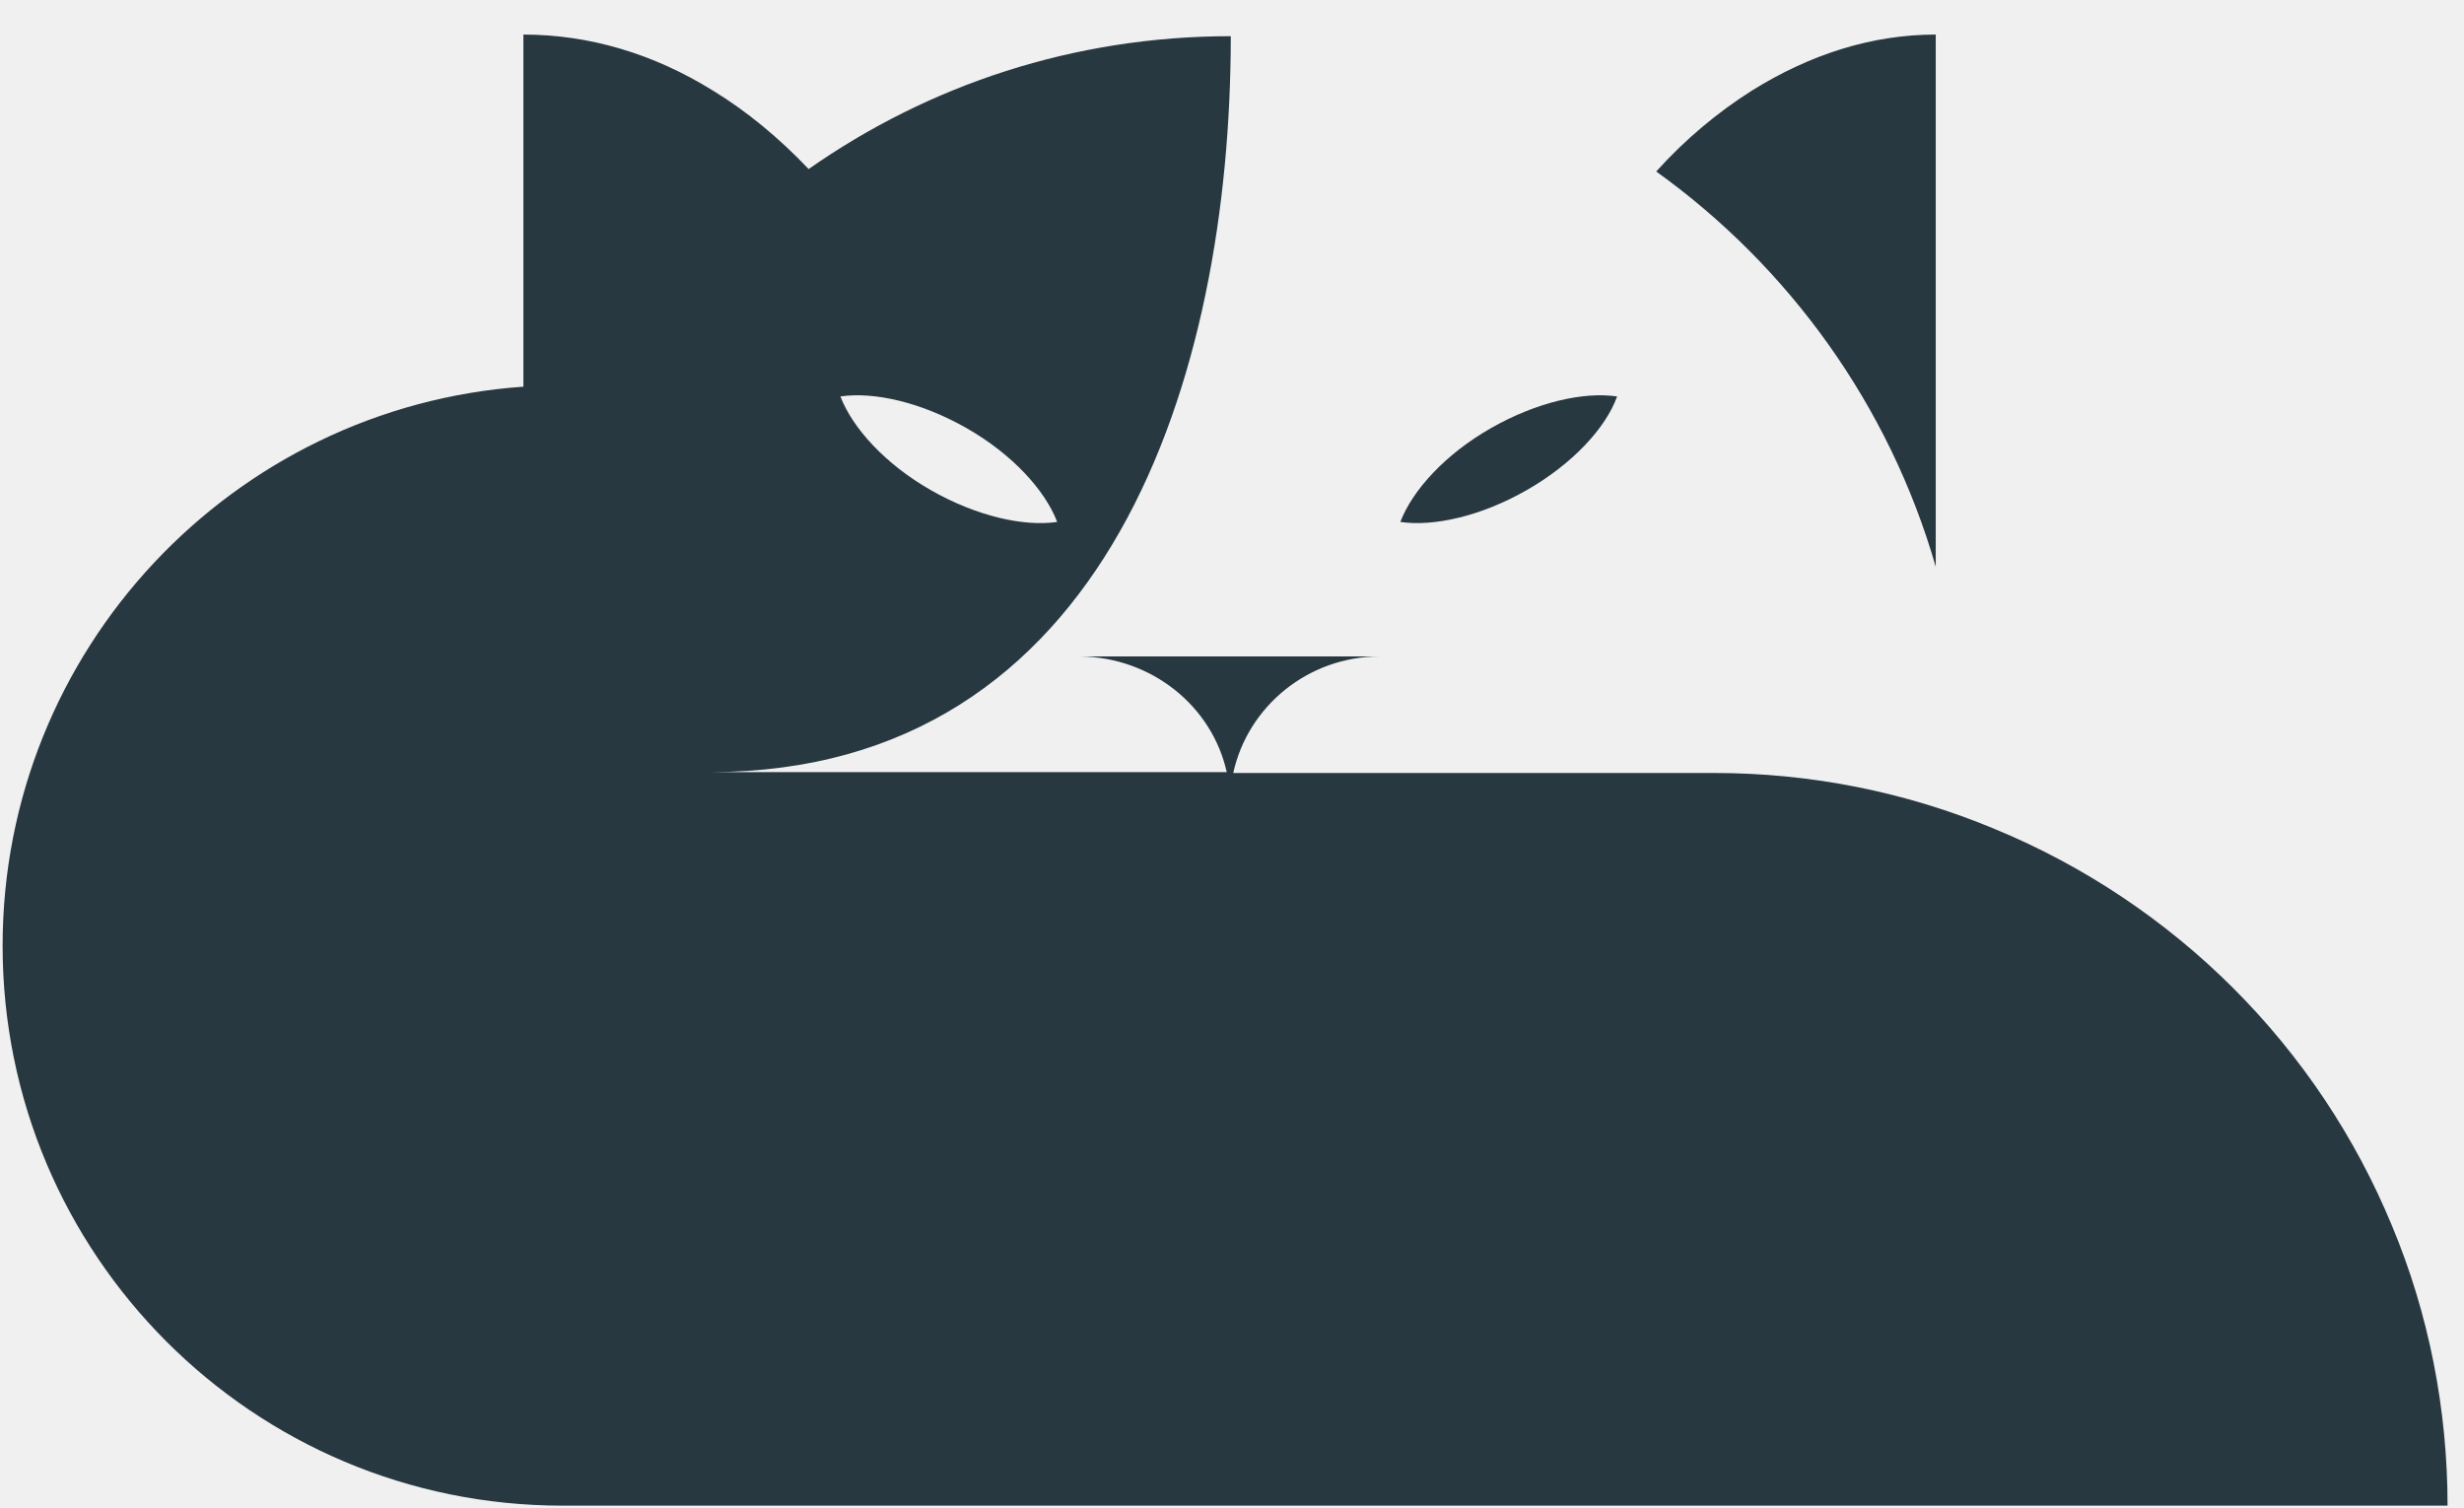
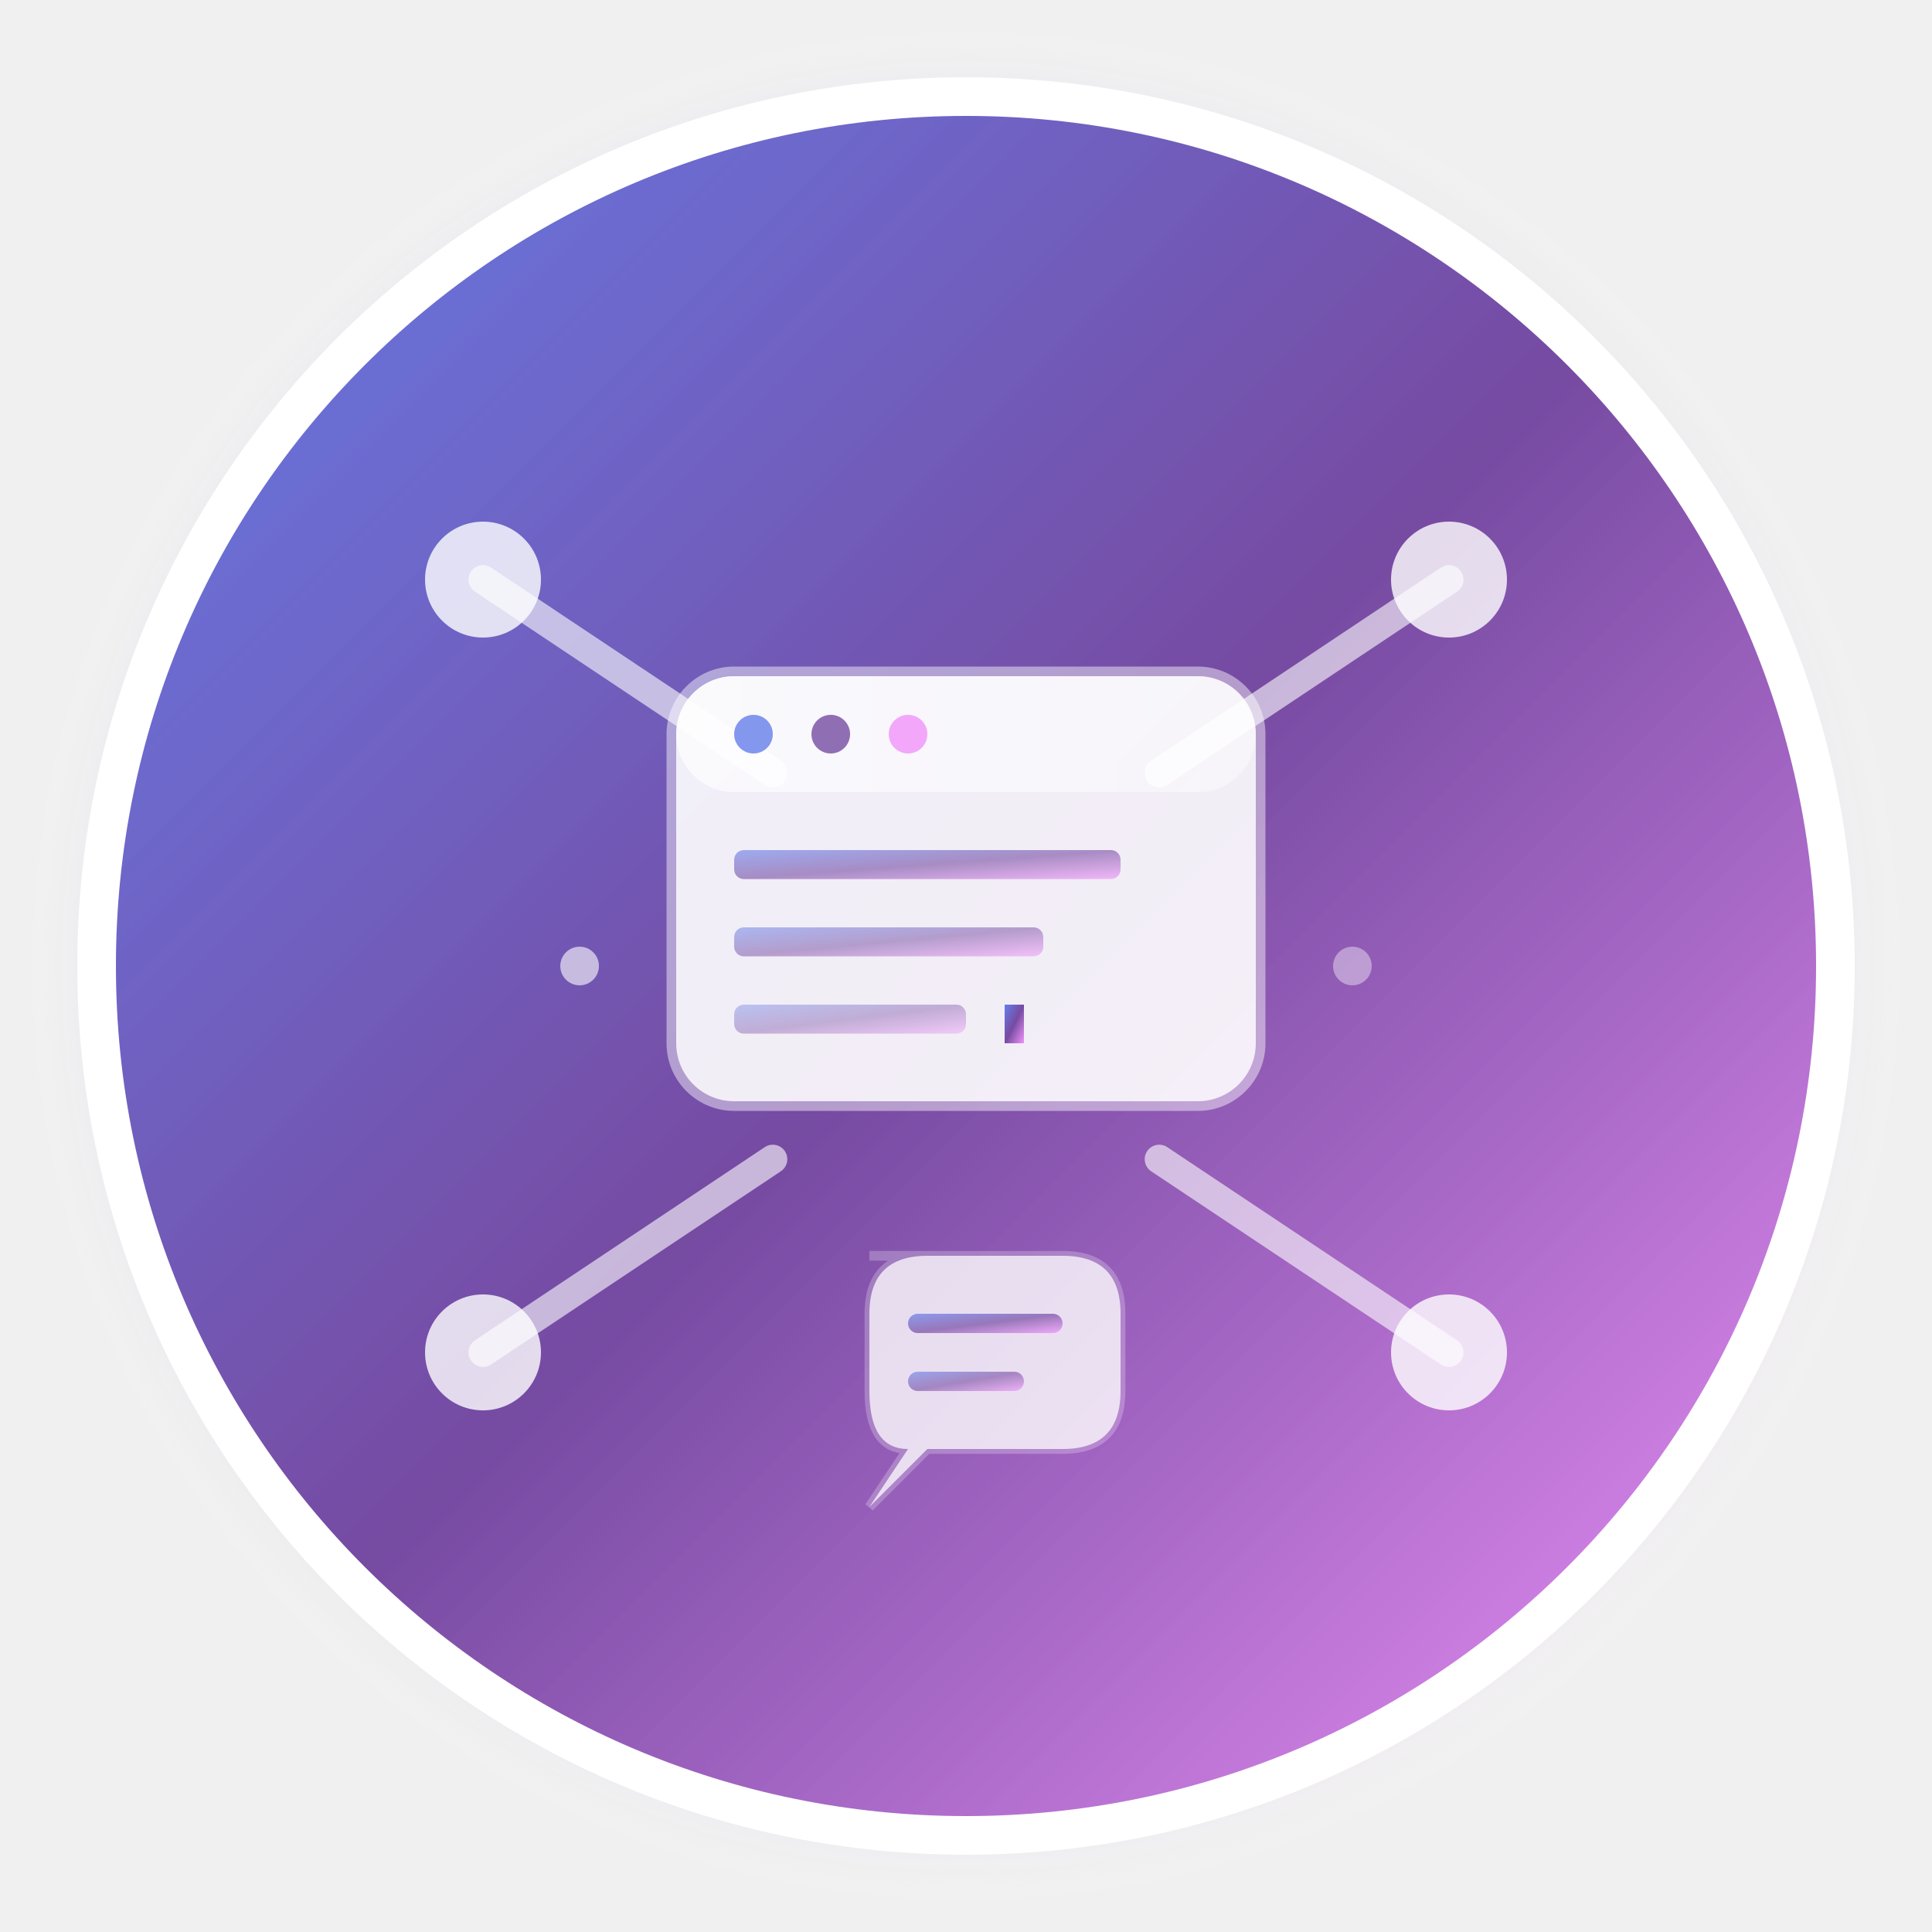
- <svg xmlns="http://www.w3.org/2000/svg" width="67" height="41" viewBox="0 0 67 41" fill="none">
-   <path d="M45.035 4.663C45.833 3.777 46.719 3.045 47.628 2.469C49.224 1.472 50.908 0.94 52.636 0.94V15.411C51.373 11.023 48.648 7.256 45.035 4.663ZM66.553 40.94H15.296C6.875 40.94 0.071 34.115 0.071 25.716C0.071 17.671 6.321 11.068 14.232 10.514V0.94C16.005 0.94 17.756 1.45 19.395 2.469C20.304 3.023 21.19 3.755 21.988 4.597C25.246 2.314 29.19 0.984 33.467 0.984C33.467 10.225 30.143 20.973 19.329 20.995H33.357C32.958 19.201 31.318 17.871 29.368 17.849H37.523C35.573 17.849 33.933 19.201 33.534 21.018H46.609C49.224 21.018 51.816 21.527 54.254 22.547C56.67 23.544 58.886 25.029 60.725 26.868C62.587 28.73 64.049 30.924 65.046 33.339C66.044 35.732 66.553 38.325 66.553 40.94ZM22.852 10.78C23.185 11.644 24.071 12.619 25.312 13.328C26.553 14.037 27.839 14.325 28.747 14.192C28.415 13.328 27.528 12.353 26.287 11.644C25.046 10.935 23.761 10.646 22.852 10.78ZM41.512 13.328C40.271 14.037 38.985 14.325 38.077 14.192C38.409 13.328 39.296 12.353 40.537 11.644C41.778 10.935 43.063 10.646 43.972 10.78C43.661 11.644 42.753 12.619 41.512 13.328Z" fill="#283841" />
+ <svg xmlns="http://www.w3.org/2000/svg" width="100" height="100" viewBox="0 0 100 100">
+   <defs>
+     <linearGradient id="mainGradient" x1="0%" y1="0%" x2="100%" y2="100%">
+       <stop offset="0%" style="stop-color:#667eea;stop-opacity:1" />
+       <stop offset="50%" style="stop-color:#764ba2;stop-opacity:1" />
+       <stop offset="100%" style="stop-color:#f093fb;stop-opacity:1" />
+     </linearGradient>
+     <linearGradient id="accentGradient" x1="0%" y1="0%" x2="100%" y2="0%">
+       <stop offset="0%" style="stop-color:#ffffff;stop-opacity:0.9" />
+       <stop offset="100%" style="stop-color:#ffffff;stop-opacity:0.6" />
+     </linearGradient>
+     <filter id="glow" x="-50%" y="-50%" width="200%" height="200%">
+       <feGaussianBlur stdDeviation="2" result="coloredBlur" />
+       <feFlood flood-color="white" flood-opacity="0.3" />
+       <feComposite in="coloredBlur" operator="in" />
+       <feMerge>
+         <feMergeNode />
+         <feMergeNode in="SourceGraphic" />
+       </feMerge>
+     </filter>
+   </defs>
+   <circle cx="50" cy="50" r="45" fill="url(#mainGradient)" stroke="white" stroke-width="2" filter="url(#glow)" />
+   <g stroke="white" stroke-width="1.5" fill="none" opacity="0.6">
+     <line x1="25" y1="30" x2="40" y2="40" stroke-linecap="round" />
+     <line x1="75" y1="30" x2="60" y2="40" stroke-linecap="round" />
+     <line x1="25" y1="70" x2="40" y2="60" stroke-linecap="round" />
+     <line x1="75" y1="70" x2="60" y2="60" stroke-linecap="round" />
+   </g>
+   <circle cx="25" cy="30" r="3" fill="white" opacity="0.8" />
+   <circle cx="75" cy="30" r="3" fill="white" opacity="0.8" />
+   <circle cx="25" cy="70" r="3" fill="white" opacity="0.8" />
+   <circle cx="75" cy="70" r="3" fill="white" opacity="0.8" />
+   <rect x="35" y="35" width="30" height="22" rx="3" ry="3" fill="white" opacity="0.9" stroke="rgba(255,255,255,0.5)" stroke-width="1" />
+   <rect x="35" y="35" width="30" height="6" rx="3" ry="3" fill="url(#accentGradient)" opacity="0.7" />
+   <circle cx="39" cy="38" r="1" fill="rgba(102,126,234,0.8)" />
+   <circle cx="43" cy="38" r="1" fill="rgba(118,75,162,0.8)" />
+   <circle cx="47" cy="38" r="1" fill="rgba(240,147,251,0.8)" />
+   <rect x="38" y="44" width="20" height="1.5" rx="0.5" fill="url(#mainGradient)" opacity="0.6" />
+   <rect x="38" y="48" width="16" height="1.5" rx="0.5" fill="url(#mainGradient)" opacity="0.5" />
+   <rect x="38" y="52" width="12" height="1.5" rx="0.5" fill="url(#mainGradient)" opacity="0.4" />
+   <rect x="52" y="52" width="1" height="2" fill="url(#mainGradient)">
+     <animate attributeName="opacity" values="1;0;1" dur="1.2s" repeatCount="indefinite" />
+   </rect>
+   <path d="M 45 65 L 55 65 Q 58 65 58 68 L 58 72 Q 58 75 55 75 L 48 75 L 45 78 L 47 75 Q 45 75 45 72 L 45 68 Q 45 65 48 65 Z" fill="white" opacity="0.8" stroke="rgba(255,255,255,0.3)" stroke-width="0.5" />
+   <rect x="47" y="68" width="8" height="1" rx="0.5" fill="url(#mainGradient)" opacity="0.7" />
+   <rect x="47" y="71" width="6" height="1" rx="0.5" fill="url(#mainGradient)" opacity="0.6" />
+   <circle cx="30" cy="50" r="1" fill="white" opacity="0.6">
+     <animate attributeName="cx" values="30;70;30" dur="3s" repeatCount="indefinite" />
+     <animate attributeName="opacity" values="0.6;0.2;0.6" dur="3s" repeatCount="indefinite" />
+   </circle>
+   <circle cx="70" cy="50" r="1" fill="white" opacity="0.4">
+     <animate attributeName="cx" values="70;30;70" dur="4s" repeatCount="indefinite" />
+     <animate attributeName="opacity" values="0.4;0.1;0.4" dur="4s" repeatCount="indefinite" />
+   </circle>
</svg>
